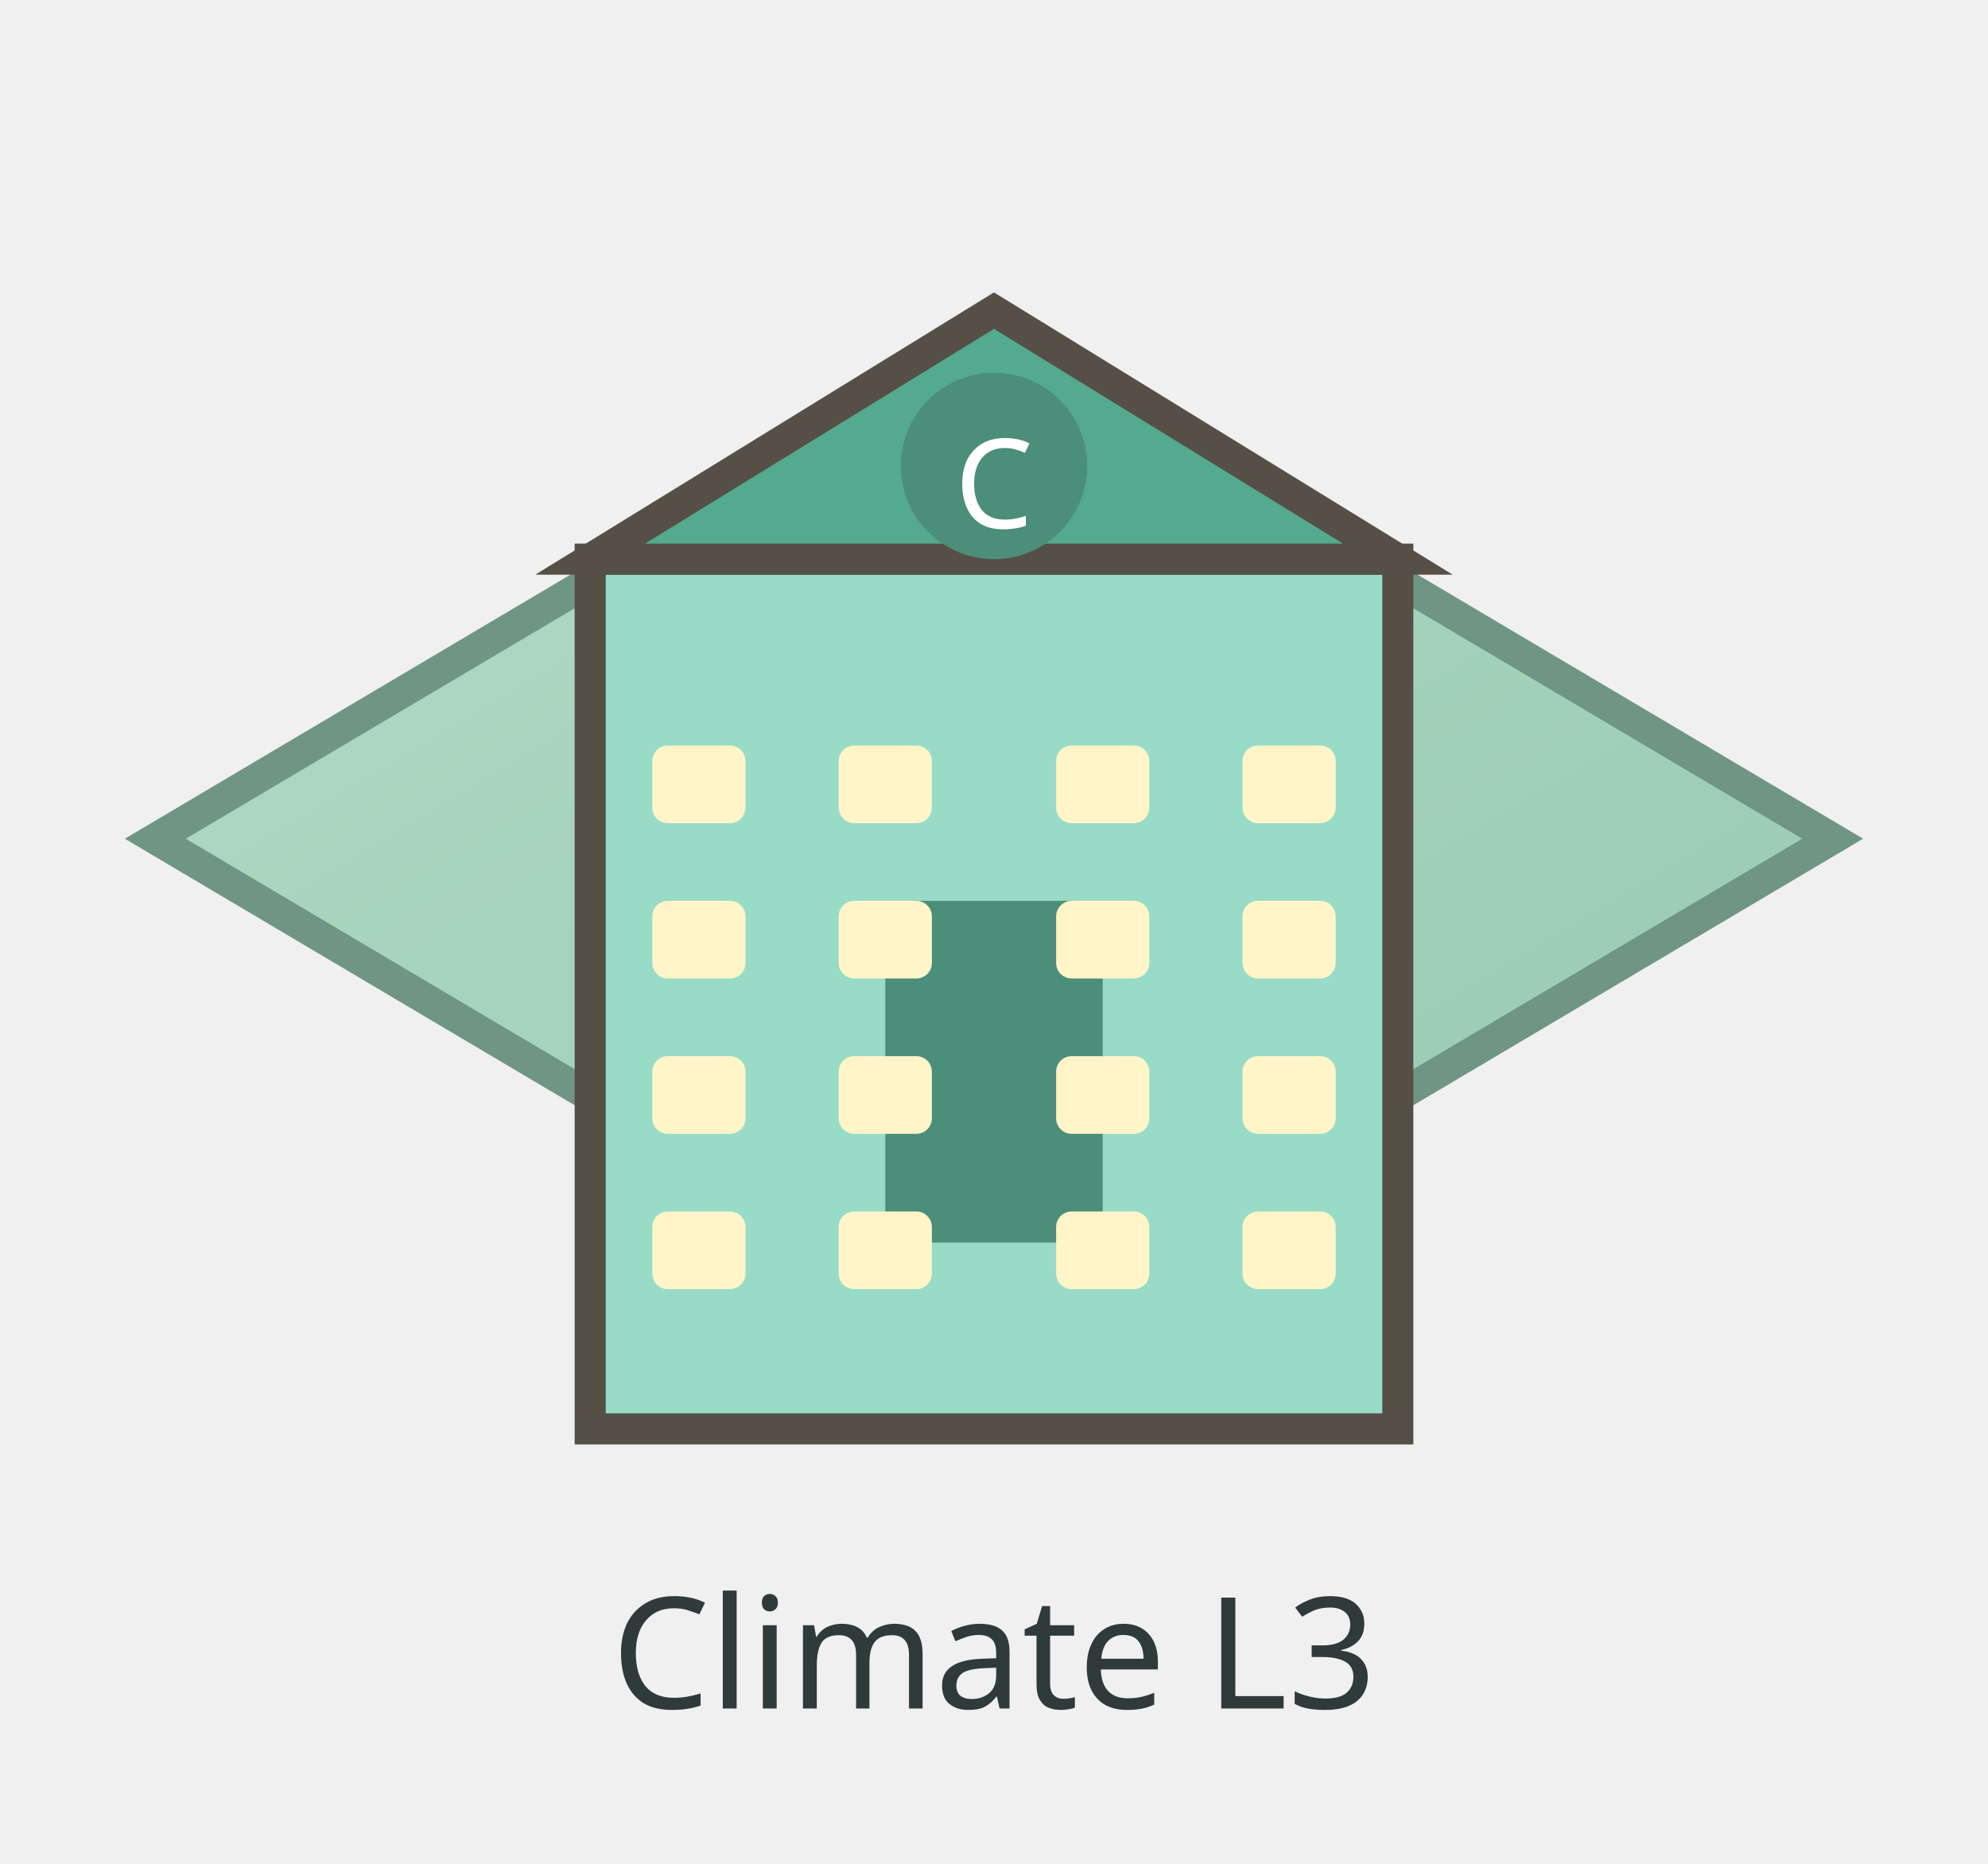
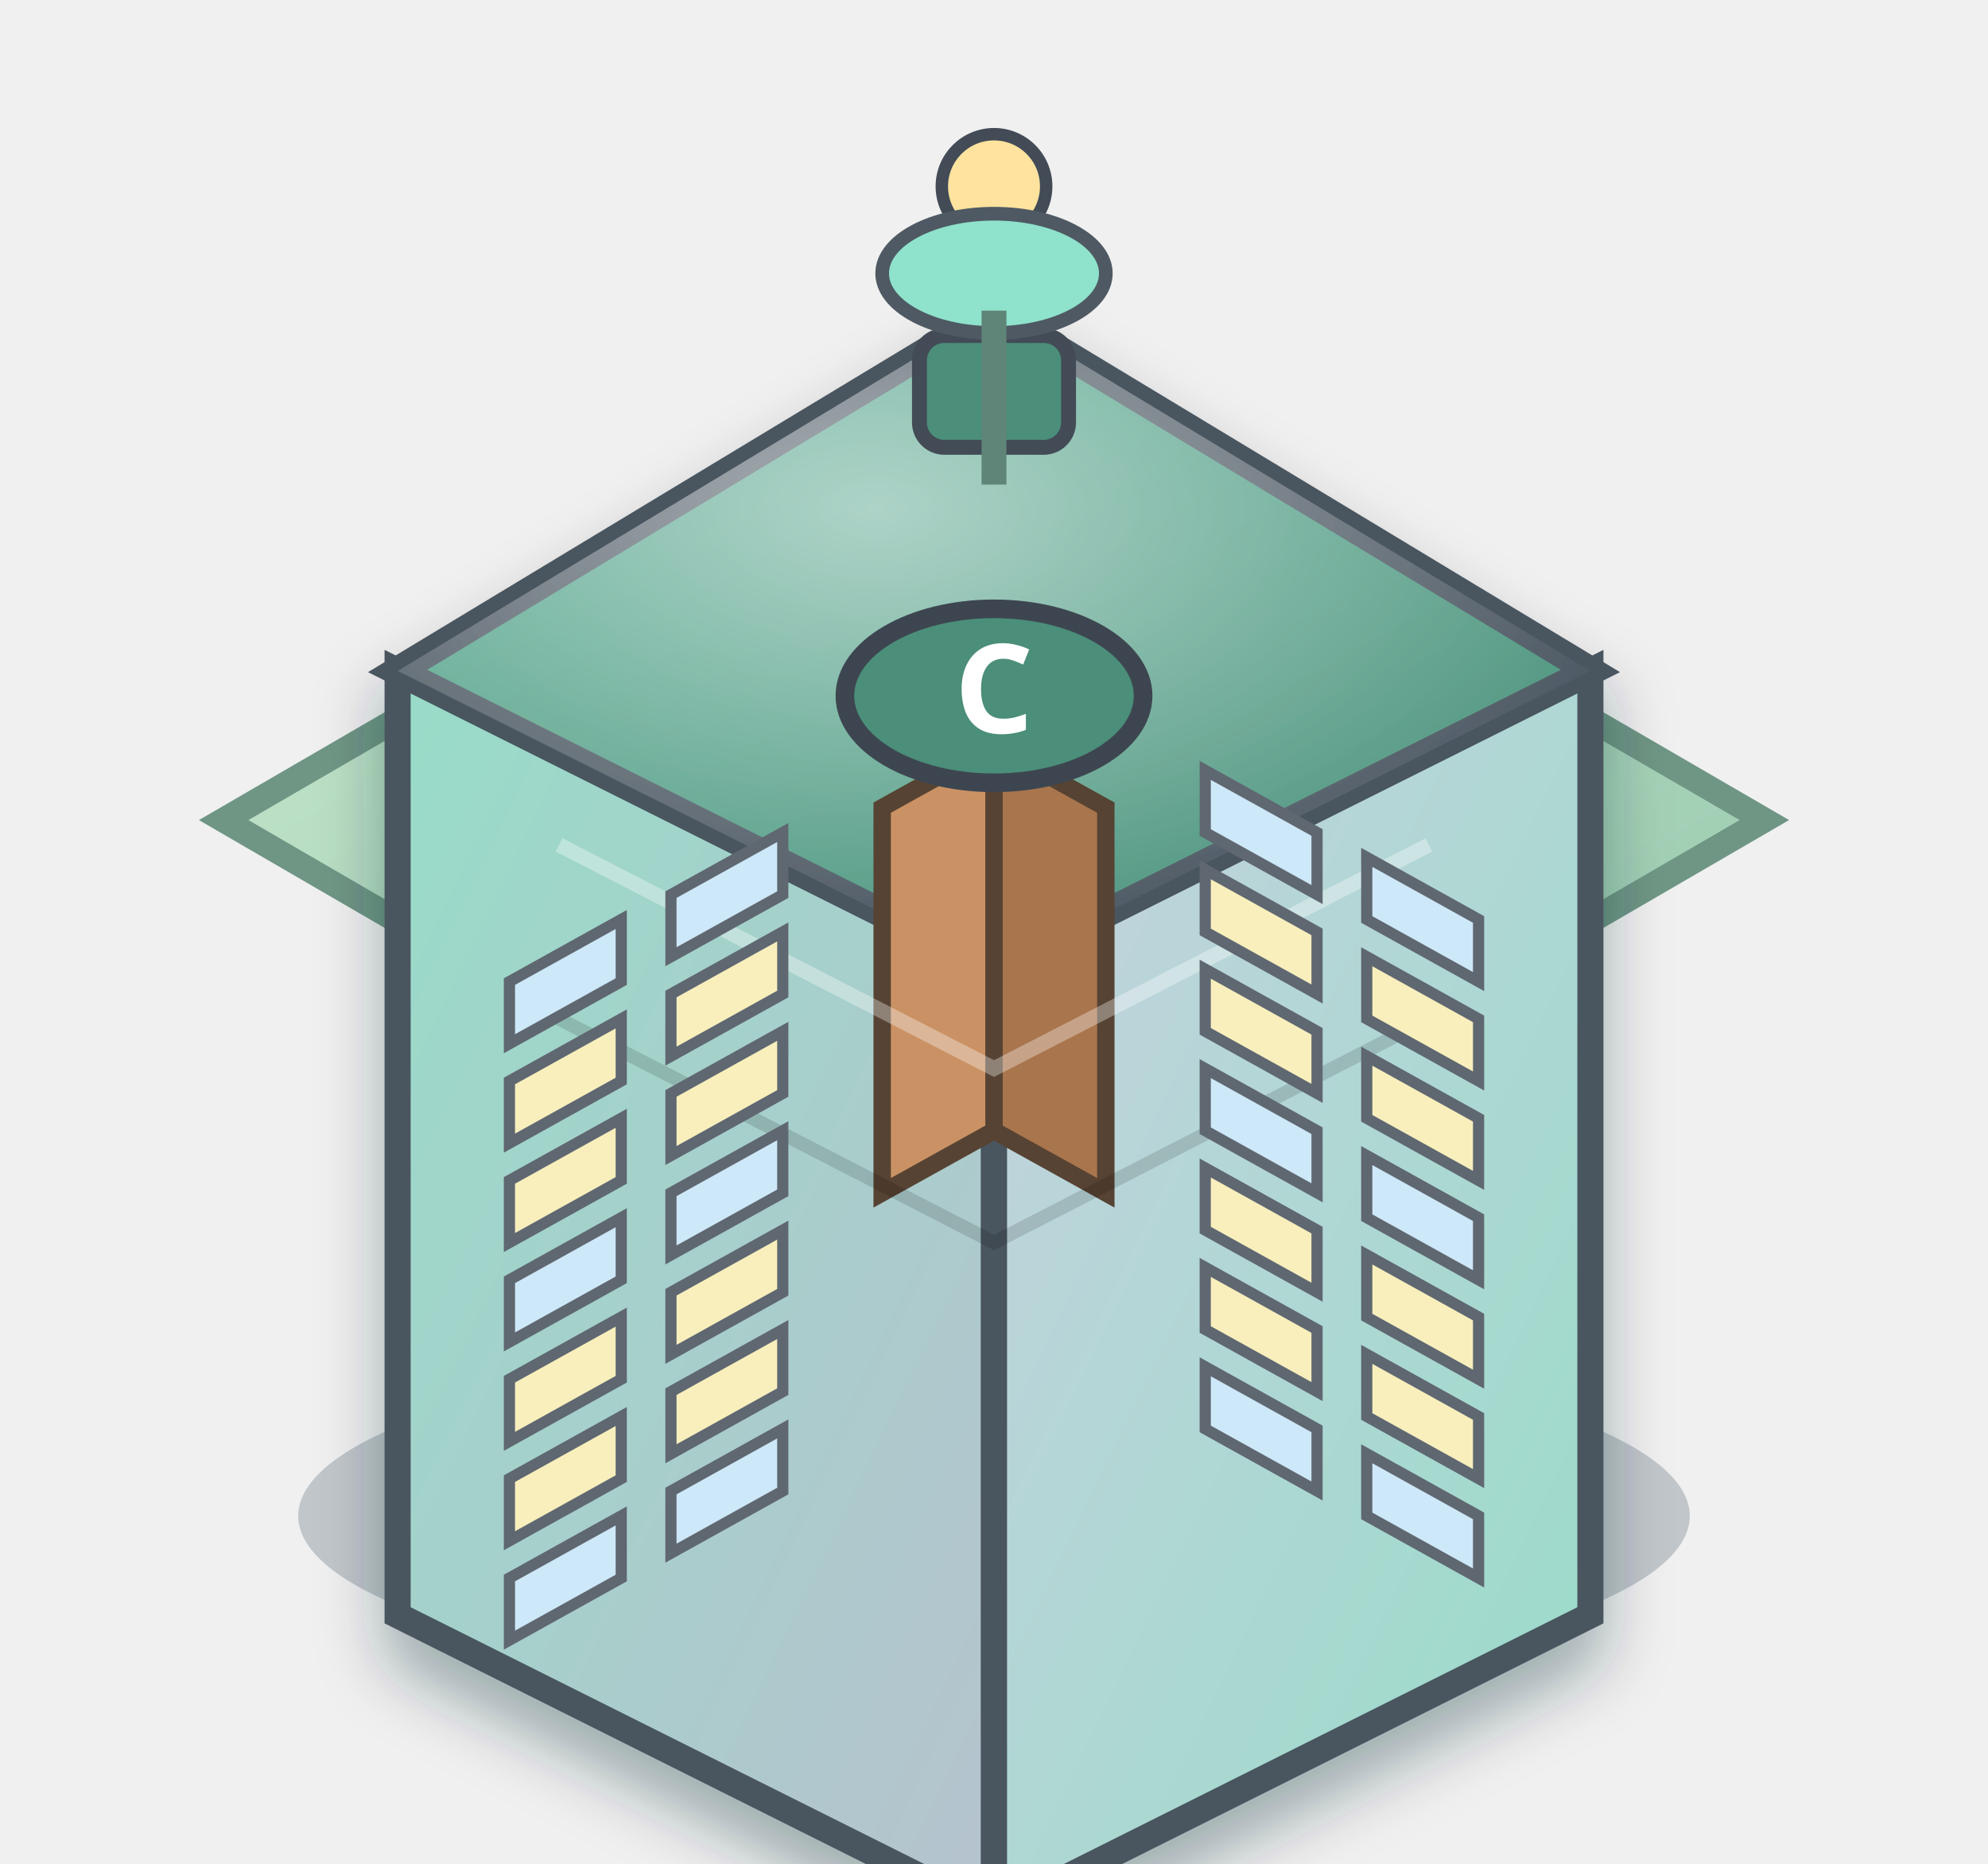
- <svg xmlns="http://www.w3.org/2000/svg" width="128" height="120" viewBox="0 0 128 120" fill="none">
+ <svg xmlns="http://www.w3.org/2000/svg" width="160" height="150" viewBox="0 0 160 150" fill="none">
  <defs>
    <linearGradient id="ground" x1="0" y1="0" x2="1" y2="1">
-       <stop offset="0%" stop-color="#b3dbc5" />
-       <stop offset="100%" stop-color="#95c9af" />
+       <stop offset="0%" stop-color="#c7e7cd" />
+       <stop offset="100%" stop-color="#95c8ad" />
    </linearGradient>
+     <linearGradient id="roofFace" x1="0" y1="0" x2="1" y2="1">
+       <stop offset="0%" stop-color="#53aa8f" />
+       <stop offset="100%" stop-color="#4b8e79" />
+     </linearGradient>
+     <linearGradient id="wallL" x1="0" y1="0" x2="1" y2="1">
+       <stop offset="0%" stop-color="#98dcc8" />
+       <stop offset="100%" stop-color="#b6c2ce" />
+     </linearGradient>
+     <linearGradient id="wallR" x1="0" y1="0" x2="1" y2="1">
+       <stop offset="0%" stop-color="#c6d2df" />
+       <stop offset="100%" stop-color="#98dcc8" />
+     </linearGradient>
+     <radialGradient id="roofSpec" cx="40%" cy="30%" r="70%">
+       <stop offset="0%" stop-color="#ffffff88" />
+       <stop offset="100%" stop-color="#ffffff00" />
+     </radialGradient>
+     <filter id="softShadow" x="-20%" y="-20%" width="140%" height="140%">
+       <feDropShadow dx="0" dy="3" stdDeviation="2.6" flood-color="#122a38" flood-opacity="0.35" />
+     </filter>
  </defs>
-   <polygon points="64,22 118,54 64,86 10,54" fill="url(#ground)" stroke="#6f9685" stroke-width="2" />
-   <polygon points="38,36 90,36 90,92 38,92" fill="#98dcc8" stroke="#564f46" stroke-width="2" />
-   <polygon points="38,36 64,20 90,36" fill="#53aa8f" stroke="#564f46" stroke-width="2" />
-   <rect x="57" y="58" width="14" height="22" rx="2" fill="#4b8e79" />
-   <rect x="42" y="48" width="6" height="5" rx="1" fill="#fff5c9" />
-   <rect x="54" y="48" width="6" height="5" rx="1" fill="#fff5c9" />
-   <rect x="68" y="48" width="6" height="5" rx="1" fill="#fff5c9" />
-   <rect x="80" y="48" width="6" height="5" rx="1" fill="#fff5c9" />
-   <rect x="42" y="58" width="6" height="5" rx="1" fill="#fff5c9" />
-   <rect x="54" y="58" width="6" height="5" rx="1" fill="#fff5c9" />
-   <rect x="68" y="58" width="6" height="5" rx="1" fill="#fff5c9" />
-   <rect x="80" y="58" width="6" height="5" rx="1" fill="#fff5c9" />
-   <rect x="42" y="68" width="6" height="5" rx="1" fill="#fff5c9" />
-   <rect x="54" y="68" width="6" height="5" rx="1" fill="#fff5c9" />
-   <rect x="68" y="68" width="6" height="5" rx="1" fill="#fff5c9" />
-   <rect x="80" y="68" width="6" height="5" rx="1" fill="#fff5c9" />
-   <rect x="42" y="78" width="6" height="5" rx="1" fill="#fff5c9" />
-   <rect x="54" y="78" width="6" height="5" rx="1" fill="#fff5c9" />
-   <rect x="68" y="78" width="6" height="5" rx="1" fill="#fff5c9" />
-   <rect x="80" y="78" width="6" height="5" rx="1" fill="#fff5c9" />
-   <circle cx="64" cy="30" r="6" fill="#4b8e79" />
-   <text x="64" y="34" font-size="8" text-anchor="middle" fill="#ffffff" font-family="Verdana">C</text>
-   <text x="64" y="110" font-size="10" text-anchor="middle" fill="#2f3a3b" font-family="Verdana">Climate L3</text>
+   <ellipse cx="80" cy="122" rx="56" ry="14" fill="#173246" opacity="0.22" />
+   <polygon points="80,30 142,66 80,102 18,66" fill="url(#ground)" stroke="#6f9685" stroke-width="2" />
+   <g filter="url(#softShadow)">
+     <polygon points="32,54 80,78 80,154 32,130" fill="url(#wallL)" stroke="#48545f" stroke-width="2.1" />
+     <polygon points="128,54 80,78 80,154 128,130" fill="url(#wallR)" stroke="#48545f" stroke-width="2.1" />
+     <polygon points="80,25 128,54 80,78 32,54" fill="url(#roofFace)" stroke="#48545f" stroke-width="2.3" />
+     <polygon points="80,25 128,54 80,78 32,54" fill="url(#roofSpec)" />
+   </g>
+   <polygon points="80,60 89,65 89,96 80,91" fill="#a9754d" stroke="#564333" stroke-width="1.4" />
+   <polygon points="80,60 71,65 71,96 80,91" fill="#ca9264" stroke="#564333" stroke-width="1.4" />
+   <polyline points="45,68 80,86 115,68" stroke="#ffffff55" stroke-width="1.2" />
+   <polyline points="45,82 80,100 115,82" stroke="#00000022" stroke-width="1.1" />
+   <polygon points="97,62 106,67 106,72 97,67" fill="#cde8f8" stroke="#5f6771" stroke-width="0.9" />
+   <polygon points="110,69 119,74 119,79 110,74" fill="#cde8f8" stroke="#5f6771" stroke-width="0.9" />
+   <polygon points="97,70 106,75 106,80 97,75" fill="#f8efbd" stroke="#5f6771" stroke-width="0.9" />
+   <polygon points="110,77 119,82 119,87 110,82" fill="#f8efbd" stroke="#5f6771" stroke-width="0.9" />
+   <polygon points="97,78 106,83 106,88 97,83" fill="#f8efbd" stroke="#5f6771" stroke-width="0.9" />
+   <polygon points="110,85 119,90 119,95 110,90" fill="#f8efbd" stroke="#5f6771" stroke-width="0.9" />
+   <polygon points="97,86 106,91 106,96 97,91" fill="#cde8f8" stroke="#5f6771" stroke-width="0.9" />
+   <polygon points="110,93 119,98 119,103 110,98" fill="#cde8f8" stroke="#5f6771" stroke-width="0.9" />
+   <polygon points="97,94 106,99 106,104 97,99" fill="#f8efbd" stroke="#5f6771" stroke-width="0.9" />
+   <polygon points="110,101 119,106 119,111 110,106" fill="#f8efbd" stroke="#5f6771" stroke-width="0.9" />
+   <polygon points="97,102 106,107 106,112 97,107" fill="#f8efbd" stroke="#5f6771" stroke-width="0.9" />
+   <polygon points="110,109 119,114 119,119 110,114" fill="#f8efbd" stroke="#5f6771" stroke-width="0.9" />
+   <polygon points="97,110 106,115 106,120 97,115" fill="#cde8f8" stroke="#5f6771" stroke-width="0.9" />
+   <polygon points="110,117 119,122 119,127 110,122" fill="#cde8f8" stroke="#5f6771" stroke-width="0.9" />
+   <polygon points="63,67 54,72 54,77 63,72" fill="#cde8f8" stroke="#5f6771" stroke-width="0.9" />
+   <polygon points="50,74 41,79 41,84 50,79" fill="#cde8f8" stroke="#5f6771" stroke-width="0.9" />
+   <polygon points="63,75 54,80 54,85 63,80" fill="#f8efbd" stroke="#5f6771" stroke-width="0.9" />
+   <polygon points="50,82 41,87 41,92 50,87" fill="#f8efbd" stroke="#5f6771" stroke-width="0.9" />
+   <polygon points="63,83 54,88 54,93 63,88" fill="#f8efbd" stroke="#5f6771" stroke-width="0.9" />
+   <polygon points="50,90 41,95 41,100 50,95" fill="#f8efbd" stroke="#5f6771" stroke-width="0.9" />
+   <polygon points="63,91 54,96 54,101 63,96" fill="#cde8f8" stroke="#5f6771" stroke-width="0.9" />
+   <polygon points="50,98 41,103 41,108 50,103" fill="#cde8f8" stroke="#5f6771" stroke-width="0.9" />
+   <polygon points="63,99 54,104 54,109 63,104" fill="#f8efbd" stroke="#5f6771" stroke-width="0.9" />
+   <polygon points="50,106 41,111 41,116 50,111" fill="#f8efbd" stroke="#5f6771" stroke-width="0.9" />
+   <polygon points="63,107 54,112 54,117 63,112" fill="#f8efbd" stroke="#5f6771" stroke-width="0.9" />
+   <polygon points="50,114 41,119 41,124 50,119" fill="#f8efbd" stroke="#5f6771" stroke-width="0.9" />
+   <polygon points="63,115 54,120 54,125 63,120" fill="#cde8f8" stroke="#5f6771" stroke-width="0.9" />
+   <polygon points="50,122 41,127 41,132 50,127" fill="#cde8f8" stroke="#5f6771" stroke-width="0.9" />
+   <ellipse cx="80" cy="56" rx="12" ry="7" fill="#4b8e79" stroke="#3d4650" stroke-width="1.5" />
+   <text x="80" y="59" font-size="10" text-anchor="middle" fill="#ffffff" font-family="Verdana" font-weight="700">C</text>
+   <rect x="74" y="27" width="12" height="9" rx="2" fill="#4b8e79" stroke="#424b56" stroke-width="1.2" />
+   <rect x="78" y="17" width="4" height="10" rx="1.6" fill="#8fa0b4" />
+   <circle cx="80" cy="15" r="4.2" fill="#ffe39e" stroke="#424b56" stroke-width="1" />
+   <ellipse cx="80" cy="22" rx="9" ry="4.8" fill="#8fe2cb" stroke="#4e5963" stroke-width="1.1" />
+   <rect x="79" y="25" width="2" height="14" fill="#5f8578" />
</svg>
